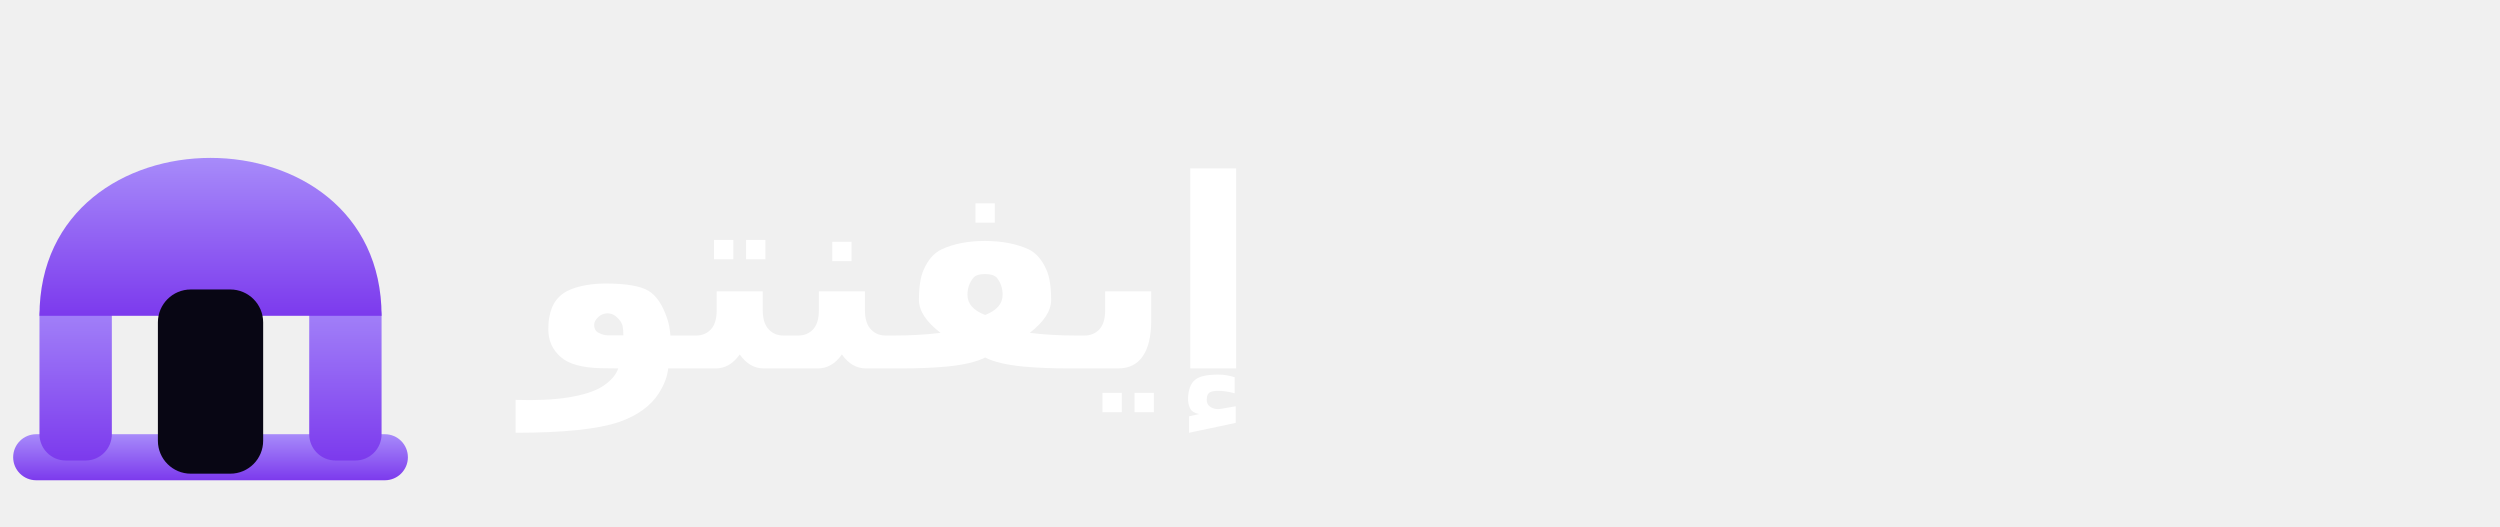
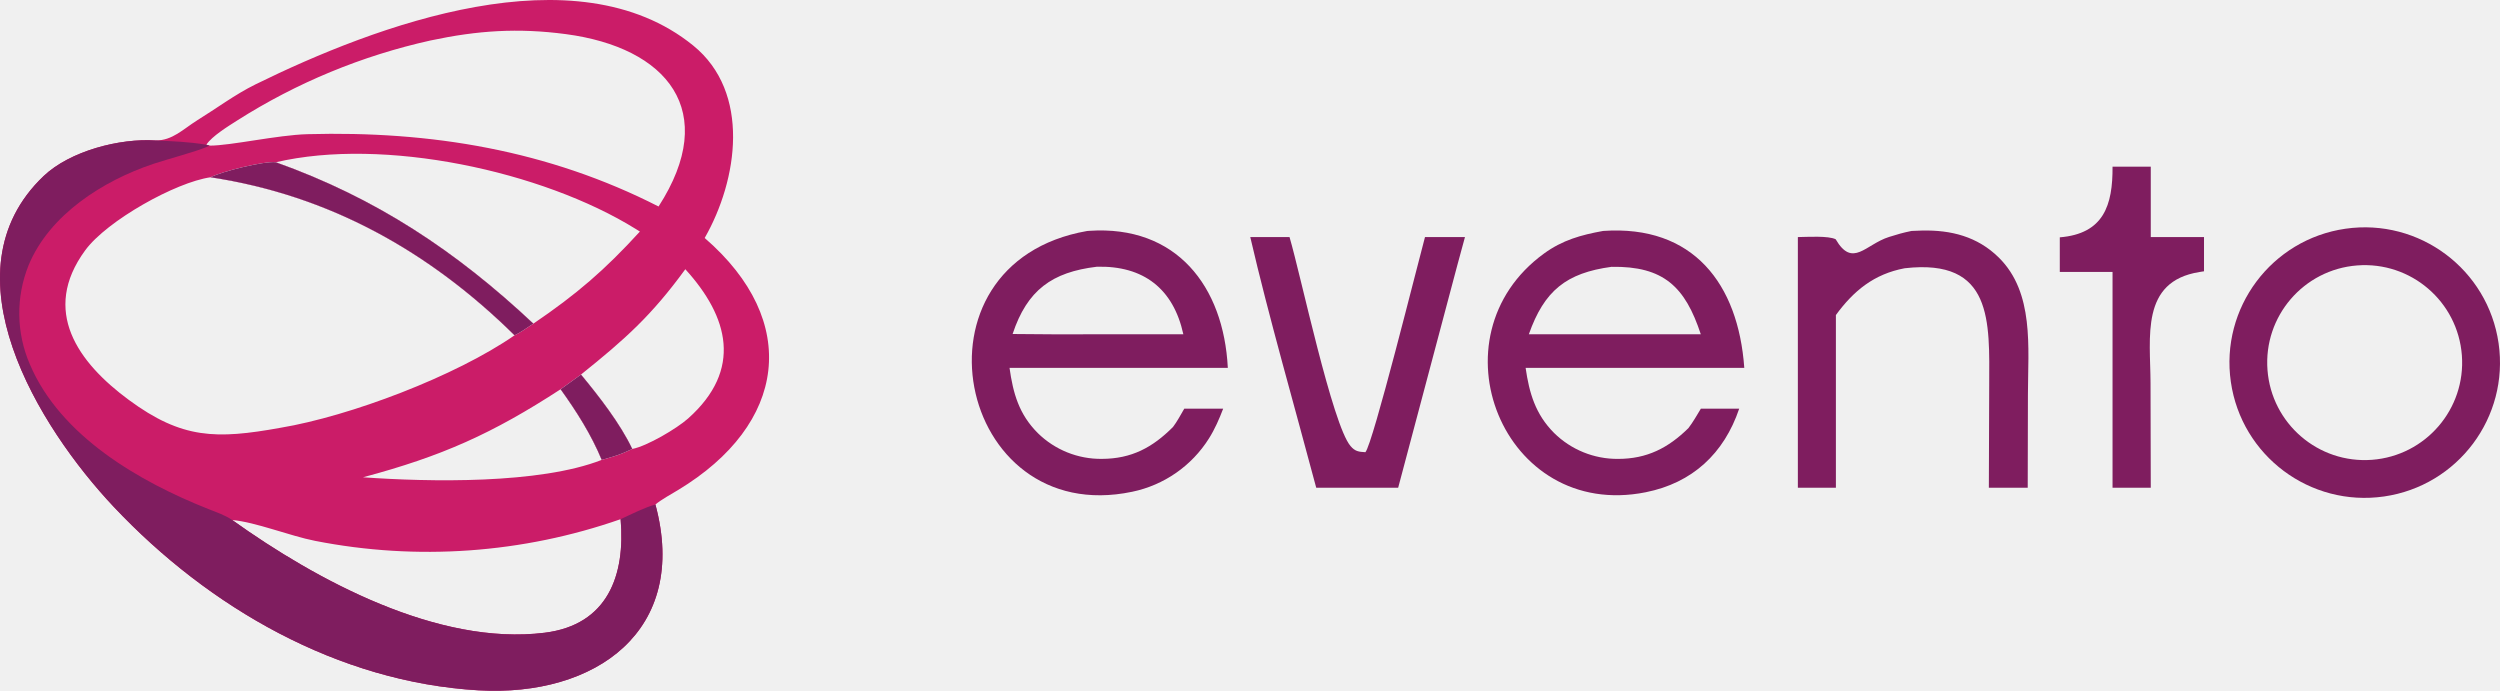
- <svg xmlns="http://www.w3.org/2000/svg" viewBox="0 0 190 40" fill="none">
+ <svg xmlns="http://www.w3.org/2000/svg" id="Layer_2" data-name="Layer 2" viewBox="0 0 2523.263 697.217">
  <defs>
-     <linearGradient id="p" x1="0" y1="0" x2="0" y2="1">
-       <stop stop-color="#A78BFA" />
-       <stop offset="1" stop-color="#7C3AED" />
-     </linearGradient>
+     <style>
+       .cls-1 {
+         fill: #fff;
+       }
+ 
+       .cls-2 {
+         fill: #7f1d5f;
+       }
+ 
+       .cls-3 {
+         fill: #cb1c68;
+       }
+     </style>
  </defs>
-   <rect x="1" y="33" width="30" height="3.5" rx="1.75" fill="url(#p)" />
-   <rect x="3" y="22" width="5.5" height="13" rx="2" fill="url(#p)" />
-   <rect x="23.5" y="22" width="5.5" height="13" rx="2" fill="url(#p)" />
-   <path d="M3 24 C3 8 29 8 29 24" fill="url(#p)" />
-   <rect x="12" y="22" width="8" height="14" rx="2.5" fill="#080614" />
-   <text x="40" y="28" font-family="Cairo, Tajawal, Arial, sans-serif" font-size="20" font-weight="900" fill="white" letter-spacing="-0.4">إيفنتو</text>
+   <g id="Layer_1-2" data-name="Layer 1">
+     <path class="cls-3" d="M711.248,240.199c33.54-58.71,46.74-146.89-11.6-194.25-118.59-96.26-320.23-20.6-441.86,39.26-20.26,9.97-39.64,24.44-58.88,36.3-14.06,8.83-24.87,20.36-41.87,20.26-36.28-2.41-86.38,10.63-113.03,35.93-101.97,97.11-4.87,253.57,70.86,333.92,95.84,101.69,226.38,176.93,368.01,185.12,118.38,6.85,212.95-60.21,178.65-187.52,5.14-4.53,16.91-11.03,22.98-14.71,109.45-66.17,124.12-170.05,26.74-254.31ZM239.428,121.589c59.88-38.07,125.94-65.4,195.21-80.76,47.58-10.11,88.23-12.76,136.23-6.42,102.65,13.55,156.04,77.63,93.82,174.01-111.32-56.77-229.67-76.42-354.38-72.99-30.32,.83-77.34,11.58-98.69,11.56l-3.36-.92c5.53-8.56,22.29-18.81,31.17-24.48ZM85.958,252.709c22.04-30.1,91.5-68.79,126.51-73.78,119.71,18.06,220.96,74.77,306.88,159.5-59.47,41.22-166.01,81.62-236.3,93.34-64.95,11.74-99.4,11.39-153.05-28.15-51.23-37.76-88.82-89.79-44.04-150.91Zm479.86,140.17c16.09,22.42,30.89,45.7,41.5,71.3-62.66,24.56-174.29,22.3-240.96,17.55,79.87-21.32,130.56-44.05,199.46-88.85Zm-27.5-66.23c-78.2-73.42-158.82-126.81-259.89-162.88,108.51-25.48,268.5,8.59,363.22,67.32l4.2,2.62c-35.44,38.83-63.77,63.23-107.53,92.94Zm11.34,311.99c-107.51,13.34-230.06-52.84-315.24-113.76,23.12,1.91,58.44,16.09,83.57,21.01,102.92,20.25,209.38,12.7,308.41-21.88,4.9,56.59-12.97,106.72-76.74,114.63Zm144.89-216.29c-11.45,10.21-41.51,27.96-56.4,30.78-12.16-25.71-33.75-53.32-51.75-75.09,44.69-35.84,71.15-59.47,105.3-106.31,43.78,48.06,58.05,101.38,2.85,150.62Z" />
+     <path class="cls-2" d="M482.878,696.739c-141.63-8.19-272.17-83.43-368.01-185.12C39.138,431.269-57.962,274.809,44.008,177.699c26.65-25.3,76.75-38.34,113.03-35.93,18.17,.83,33.14,1.31,51.22,4.3l3.36,.92-3.24,1.43c-10.97,4.7-39.78,12.34-53.75,17.02-50.42,16.9-104.61,51.09-125.76,102.28-12.97,32.15-12.52,68.15,1.27,99.96,30.84,72.64,110.7,118.56,180.32,146.14,8.08,3.2,16.85,6.16,23.96,11.06,85.18,60.92,207.73,127.1,315.24,113.76,63.77-7.91,81.64-58.04,76.74-114.63,10.14-4.69,24.89-12.14,35.13-14.79,34.3,127.31-60.27,194.37-178.65,187.52Z" />
+     <path class="cls-1" d="M538.318,326.649c-5.09,3.34-13.78,9.48-18.97,11.78-85.92-84.73-187.17-141.44-306.88-159.5,11.23-5.89,54.4-16.6,65.96-15.16,101.07,36.07,181.69,89.46,259.89,162.88Z" />
+     <path class="cls-2" d="M538.318,326.649c-5.09,3.34-13.78,9.48-18.97,11.78-85.92-84.73-187.17-141.44-306.88-159.5,11.23-5.89,54.4-16.6,65.96-15.16,101.07,36.07,181.69,89.46,259.89,162.88Z" />
+     <path class="cls-1" d="M638.148,453.129c-12.57,5.97-17.54,7.32-30.83,11.05-10.61-25.6-25.41-48.88-41.5-71.3l20.58-14.84c18,21.77,39.59,49.38,51.75,75.09Z" />
+     <path class="cls-2" d="M638.148,453.129c-12.57,5.97-17.54,7.32-30.83,11.05-10.61-25.6-25.41-48.88-41.5-71.3l20.58-14.84c18,21.77,39.59,49.38,51.75,75.09Z" />
+     <path class="cls-2" d="M2521.848,346.503c-10.75-74.607-79.94-126.38-154.55-115.651-74.65,10.733-126.45,79.961-115.69,154.601,10.76,74.65,80,126.43,154.64,115.64,74.61-10.78,126.36-79.98,115.6-154.59Zm-127.851,117.592c-54.13,4.04-101.3-36.53-105.41-90.66-4.12-54.12,36.39-101.35,90.5-105.53,54.23-4.2,101.57,36.4,105.69,90.63,4.12,54.23-36.55,101.51-90.78,105.56Z" />
+     <path class="cls-2" d="M1704.148,432.083c-20.29,19.98-41.86,31.13-71.16,31.08-24.11,.17-47.3-9.25-64.46-26.19-18.86-18.91-25.06-40.3-28.71-65.7l220.7-.01c-6.03-84.712-51.47-144.526-142.48-138.173-22.42,4.067-40.98,9.242-59.61,22.764-115.53,83.889-41.58,269.799,102.57,240.989,47.17-9.43,79.06-39.08,94.39-84.38h-38.69c-3.88,6.41-8.02,13.73-12.55,19.62Zm-77.61-162.773c52.74-.841,74.35,20.294,90.08,68.053h-173.54c15.51-43.966,37.74-61.885,83.46-68.053Z" />
+     <path class="cls-2" d="M1183.827,431.043c-20.53,20.56-41.75,32.06-71.81,32.1-24.09,.25-47.29-9.08-64.49-25.96-19.1-19.04-24.99-40.19-28.61-65.92h220.33c-4.2-82.599-52.07-144.181-139.83-138.283l-2.17,.16c-186.68,32.609-132.11,300.503,45.46,263.203,32.08-6.65,60.06-26.09,77.5-53.82,5.9-9.35,10.42-19.74,14.35-30.06h-39.26c-3.22,5.54-7.62,13.72-11.47,18.58Zm-76.777-161.826c47.08-1.22,77.26,22.19,87.3,68.15h-80.46c-30.62,.22-61.24,.13-91.86-.26,14.71-44.36,39.81-62.47,85.02-67.89Z" />
+     <path class="cls-2" d="M1929.338,233.094c3.52-.218,7.05-.351,10.57-.4,29.25-.63,55.88,5.965,77.47,27.236,35.95,35.443,29.5,90.783,29.42,137.853l-.21,94.51h-39.23l.36-103.39c.24-64.36,3.94-128.413-85.32-118.148-30.98,5.813-51.57,22.782-69.42,47.208v174.33h-38.39V239.28c9.61-.131,30.72-1.502,38.17,2.207,17.1,29.369,30.02,5.218,53.85-2.327,8.35-2.644,14.15-4.314,22.73-6.066Z" />
+     <path class="cls-2" d="M1261.908,239.28h39.62c11.4,38.767,43.13,189.163,61.53,210.873,4.59,5.42,8.16,5.86,15.02,6.26,7.39-7.44,53.04-190.956,60.17-217.133h40.35l-7.53,27.71-59.9,225.303h-82.69c-21.35-80.45-48.02-172.87-66.57-253.013Z" />
+     <path class="cls-2" d="M2132.198,168.218h38.58v71.062h53.74v34.546c-.58,.085-1.16,.17-1.74,.255l-2.89,.482c-59.71,9.505-49.5,65.62-49.34,112.01l.23,105.72h-38.58v-217.799h-53.24v-34.951c44.42-3.629,53.51-32.494,53.24-71.325Z" />
+   </g>
</svg>
